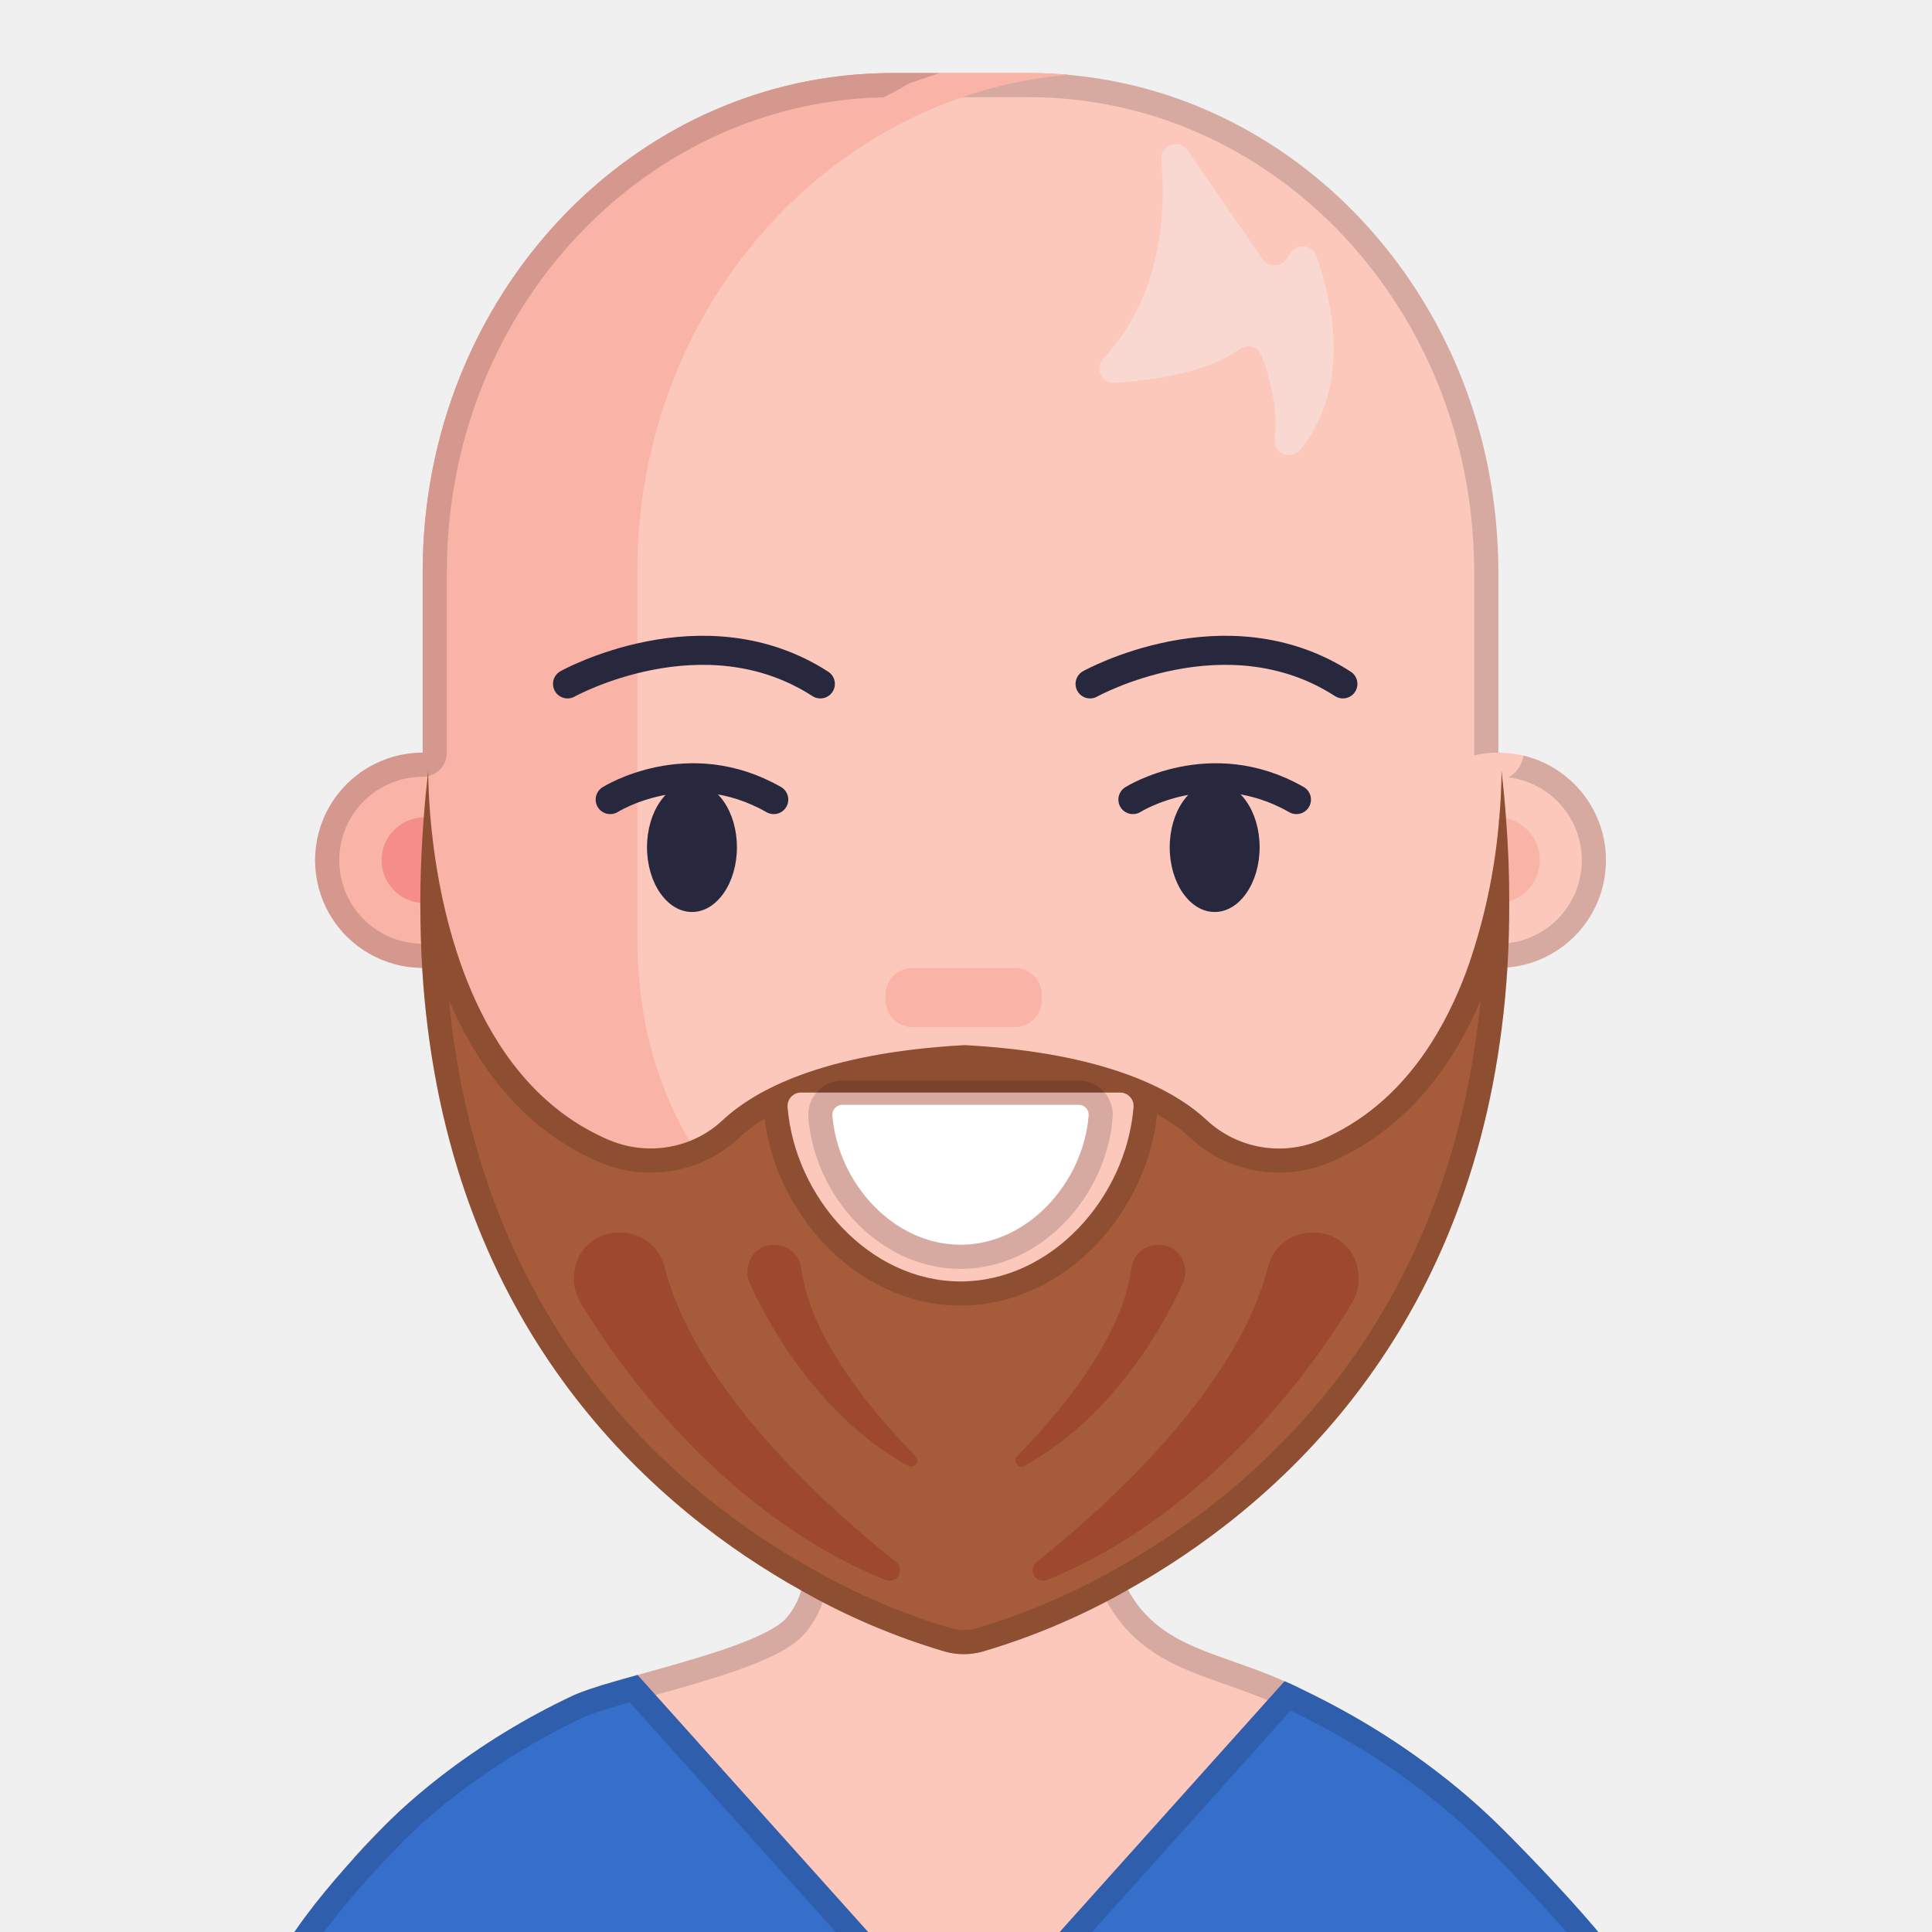
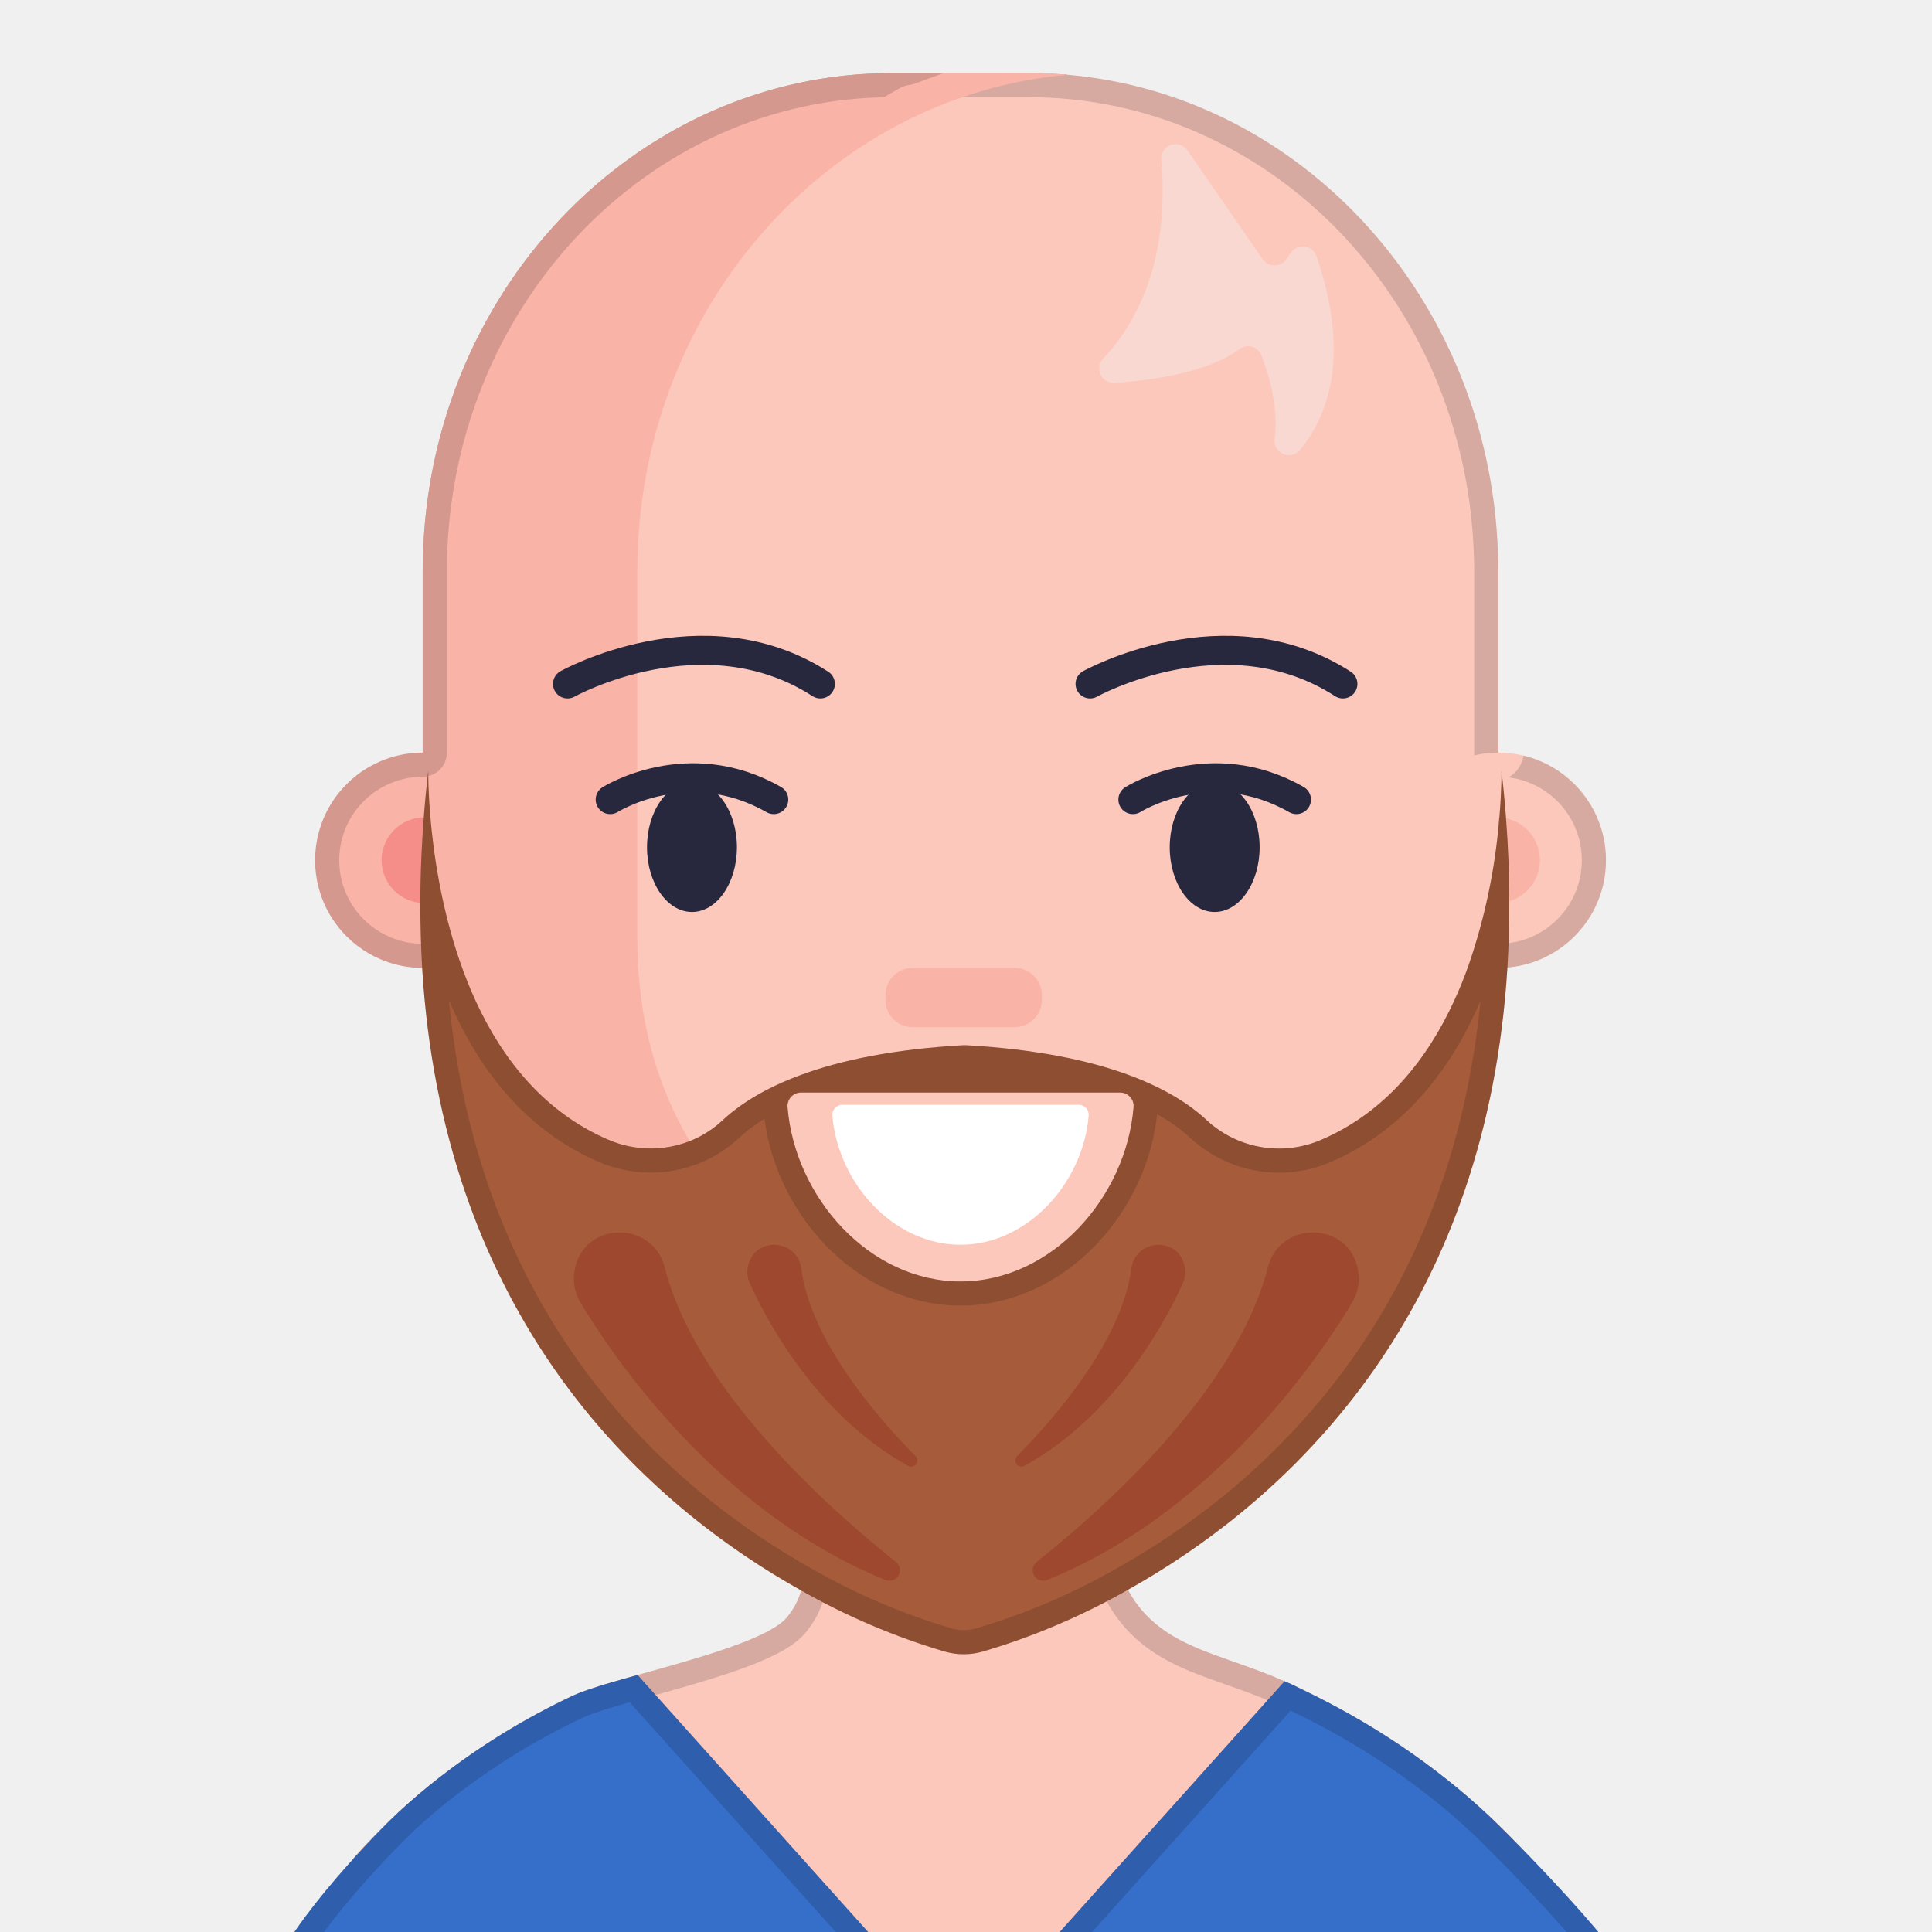
<svg xmlns="http://www.w3.org/2000/svg" id="Layer_1" viewBox="0 0 160 160">
  <style>.abl{fill:none;stroke:#000;stroke-opacity:0.15;stroke-width:4;stroke-linejoin:round}.abc,.abk{fill:none;stroke:#000;stroke-width:5;stroke-linecap:round;stroke-linejoin:round}.abk{stroke:#fff}</style>
  <defs>
    <style>.cls-1{fill:#fab3a7;}.cls-2{fill:#fcc8bc;}.cls-3{fill:none;stroke:#27273d;stroke-linecap:round;stroke-width:2.406px;}.cls-4{fill:#366fca;}.cls-5{fill:#9e4830;}.cls-6{fill:#fff;}.cls-7{fill:#f9d8d2;}.cls-8{fill:#a65c3b;}.cls-9{fill:#f58d89;}.cls-10{fill:#27273d;}</style>
  </defs>
  <g id="Avatars">
    <g id="Artboard">
      <g id="Men">
        <g id="Avatar-Users2_27">
          <g id="Icons">
            <g fill="#fcc8bc">
              <path d="M128.225,155.617c-.688.461-1.413.914-2.128,1.354-28.562,17.546-64.609,17.356-92.984-.492-1.309-.825-2.594-1.684-3.857-2.578,1.188-1.342,2.443-2.624,3.761-3.84,1.089-1.008,2.234-1.979,3.438-2.912,3.394-2.627,7.065-4.875,10.948-6.703.127-.062.268-.124.43-.186l.127-.052c.12-.045.251-.1.385-.144.134-.045.227-.086.344-.124s.302-.103.474-.155l.626-.206.749-.22c.688-.21,1.464-.419,2.265-.646.022-.008.045-.015.069-.021l.973-.268.887-.251c.835-.23,1.688-.478,2.523-.729,3.094-.914,5.985-1.935,7.404-3.022.182-.136.348-.292.495-.464.555-.658.965-1.427,1.203-2.255.372-1.373.529-2.796.464-4.218-.028-1.681-.203-3.4-.258-4.943v-.825c0-.901,0-1.695-.031-2.406h0c-.079-3.324-.285-4.857-.021-5.672.265-.815.966-.908,2.692-1.33.78-.192,1.77-.45,3.018-.87.565-.135,1.14-.228,1.719-.278h0c4.232-.471,14.458-.945,17.631-.093.298.06.579.187.822.371.564.529.88,1.351,1.031,2.368.199,1.354.096,3.056-.107,4.871-.168,1.516-.406,3.094-.602,4.641-.235,1.553-.35,3.122-.344,4.692.004.757.133,1.509.382,2.224.187.487.407.962.657,1.42.483.904,1.109,1.725,1.853,2.43,2.31,2.193,5.459,2.949,9.03,4.297.688.254,1.375.533,2.093.853l.227.1.313.137c.278.134.557.265.832.402.053.022.104.048.155.076,1.313.633,2.583,1.294,3.809,1.983,2.861,1.603,5.587,3.435,8.154,5.476,1.182.938,2.313,1.918,3.386,2.925,1.77,1.648,3.428,3.412,4.964,5.28h0Z" id="ab0" />
            </g>
            <mask id="am0" maskUnits="userSpaceOnUse" x="-40" y="-40" width="240" height="240">
              <use href="#ab0" fill="#fff" />
            </mask>
            <use class="abl" href="#ab0" mask="url(#am0)" />
            <g fill="#fcc8bc">
              <path d="M124.089,47.333v30.295c0,22.602-17.988,29.841-31.099,41.336-7.659,6.837-19.229,6.837-26.888,0-13.111-11.495-31.099-18.745-31.099-41.336v-30.295c0-1.031.034-2.062.107-3.052,1.43-20.811,17.407-37.345,37.183-38.194.533-.028,1.076-.038,1.616-.038h11.275c21.003,0,38.115,17.662,38.871,39.748.024.512.034,1.021.034,1.537Z" id="ab1" />
            </g>
            <mask id="am1" maskUnits="userSpaceOnUse" x="-40" y="-40" width="240" height="240">
              <use href="#ab1" fill="#fff" />
            </mask>
            <use class="abl" href="#ab1" mask="url(#am1)" />
            <g fill="#fab3a7">
              <path d="M52.779,77.631v-30.298c0-21.636,15.685-39.39,35.654-41.137-1.072-.103-2.155-.148-3.252-.148h-11.275c-21.484,0-38.899,18.487-38.899,41.284v14.998c-3.184,0-6.127,1.699-7.719,4.457s-1.592,6.156,0,8.913,4.535,4.457,7.719,4.457h.086c1.292,20.625,18.398,27.758,31.01,38.806,6.387,5.603,15.098,6.624,22.344,3.049-1.646-.81-3.178-1.836-4.555-3.049-13.128-11.492-31.113-18.745-31.113-41.333Z" id="ab2" />
            </g>
            <mask id="am2" maskUnits="userSpaceOnUse" x="-40" y="-40" width="240" height="240">
              <use href="#ab2" fill="#fff" />
              <polyline class="abc" points="85.7,6.5 83.0,6.8" />
-               <polyline class="abc" points="82.8,7.0 76.3,9.2" />
-               <polyline class="abc" points="76.2,9.3 70.7,12.2 64.0,18.2" />
+               <polyline class="abc" points="82.8,7.0 76.0,9.5" />
+               <polyline class="abc" points="75.7,9.5 71.0,12.2" />
+               <polyline class="abc" points="70.7,12.2 64.0,18.2" />
              <polyline class="abc" points="63.8,18.3 60.2,22.7" />
-               <polyline class="abc" points="60.2,23.0 56.2,29.7 53.8,36.3 52.8,41.7 52.5,53.0" />
+               <polyline class="abc" points="60.2,23.0 55.5,31.7" />
+               <polyline class="abc" points="55.3,31.8 52.8,41.7 52.5,53.0" />
              <polyline class="abc" points="52.5,55.7 52.5,63.7" />
              <polyline class="abc" points="52.5,66.7 52.8,82.7 54.8,90.3 56.8,94.0" />
            </mask>
            <use class="abl" href="#ab2" mask="url(#am2)" />
            <g fill="#fcc8bc">
              <circle cx="124.086" cy="71.244" r="8.913" id="ab3" />
            </g>
            <mask id="am3" maskUnits="userSpaceOnUse" x="-40" y="-40" width="240" height="240">
              <use href="#ab3" fill="#fff" />
              <polyline class="abc" points="121.3,79.5 119.3,78.8 116.2,75.7 115.2,73.3 115.2,69.0 116.5,66.0 119.0,63.5 123.7,62.2" />
            </mask>
            <use class="abl" href="#ab3" mask="url(#am3)" />
            <path id="Path-4" class="cls-3" d="M47,56.638s11.234-6.26,20.938,0" />
            <path id="Path-5" class="cls-3" d="M90.275,56.638s11.237-6.26,20.938,0" />
            <rect id="Rectangle" class="cls-1" x="73.331" y="80.157" width="12.949" height="4.909" rx="2.251" ry="2.251" />
            <path id="Path-6" class="cls-9" d="M35.261,67.696c-1.293-.04-2.506.627-3.164,1.74s-.658,2.497,0,3.611c.658,1.114,1.871,1.781,3.164,1.74v-7.092Z" />
            <path id="Path-7" class="cls-1" d="M124.089,74.781c1.915-.06,3.437-1.63,3.437-3.546s-1.522-3.486-3.437-3.546v7.092Z" />
            <ellipse id="Oval-2" class="cls-10" cx="57.306" cy="70.168" rx="3.723" ry="5.359" />
            <ellipse id="Oval-3" class="cls-10" cx="100.594" cy="70.168" rx="3.723" ry="5.359" />
            <path id="Path-8" class="cls-3" d="M50.534,66.218s6.432-4.063,13.544,0" />
            <path id="Path-9" class="cls-3" d="M93.822,66.218s6.435-4.063,13.544,0" />
            <g fill="#a65c3b">
              <path d="M124.722,67.755c-.096-1.292-.221-2.608-.375-3.946,0,0,.028,1.516-.175,3.888-.025.28-.053.572-.083.877-.367,3.831-1.182,7.606-2.427,11.247-.361,1.031-.77,2.062-1.234,3.059-2.2,4.782-5.638,9.202-11,11.509-3.205,1.39-6.928.755-9.491-1.619-2.64-2.472-8.25-5.555-19.938-6.212h-.213c-11.688.657-17.294,3.74-19.938,6.212-.798.749-1.732,1.339-2.75,1.739-2.167.842-4.578.799-6.713-.12-5.335-2.293-8.766-6.682-10.966-11.437-4.125-8.938-3.953-19.143-3.953-19.143-.151,1.32-.275,2.617-.371,3.891-.038.498-.072.99-.103,1.482-.119,1.911-.18,3.771-.182,5.579,0,1.849.05,3.648.151,5.397.103,1.719.261,3.389.464,5.008,3.297,26.214,19.068,39.933,30.937,46.554,3.764,2.143,7.763,3.843,11.918,5.067,1.003.278,2.063.278,3.066,0,4.205-1.236,8.251-2.956,12.059-5.125,11.908-6.658,27.692-20.402,30.972-46.599.204-1.604.358-3.251.461-4.94.105-1.767.156-3.584.152-5.452.004-2.218-.085-4.524-.268-6.916ZM66.329,90.48h26.434c.312-.001.611.129.822.358.212.229.318.537.291.848-.608,7.501-6.792,14.438-14.327,14.438h0c-7.535,0-13.719-6.944-14.327-14.438-.026-.31.079-.617.289-.846.21-.229.507-.36.818-.361h0Z" id="ab13" />
            </g>
            <mask id="am13" maskUnits="userSpaceOnUse" x="-40" y="-40" width="240" height="240">
              <use href="#ab13" fill="#fff" />
            </mask>
            <use class="abl" href="#ab13" mask="url(#am13)" />
-             <g fill="#fff">
-               <path d="M69.76,91.494c-.231-.001-.452.095-.609.265-.157.17-.235.398-.216.628.45,5.555,5.029,10.697,10.612,10.697h0c5.582,0,10.161-5.156,10.612-10.697.019-.23-.059-.458-.216-.628-.157-.17-.378-.266-.609-.265h-19.573Z" id="ab14" />
-             </g>
-             <mask id="ao14" maskUnits="userSpaceOnUse" x="-40" y="-40" width="240" height="240">
-               <polyline class="abk" points="81.3,102.8 77.3,102.8 73.3,100.8 69.5,95.7 68.8,91.7 89.7,91.5 89.5,95.0 87.5,98.7 85.3,100.8 81.3,102.8" />
-               <use href="#ab14" fill="#000" />
-             </mask>
-             <use class="abl" href="#ab14" mask="url(#ao14)" />
+             <path id="Path-10" class="cls-6" d="M69.76,91.494c-.231-.001-.452.095-.609.265-.157.17-.235.398-.216.628.45,5.555,5.029,10.697,10.612,10.697h0c5.582,0,10.161-5.156,10.612-10.697.019-.23-.059-.458-.216-.628-.157-.17-.378-.266-.609-.265h-19.573Z" />
            <g fill="#366fca">
              <path d="M136.097,166.972c-28.562,17.546-84.609,17.356-112.984-.492-1.309-.825.406-1.684-.857-2.578,1.744-4.902,9.443-12.624,10.761-13.84,1.089-1.008,2.234-1.979,3.438-2.912,3.394-2.627,7.065-4.875,10.948-6.703.127-.062.268-.124.43-.186l.127-.052c.12-.045.251-.1.385-.144.134-.045.227-.086.344-.124s.302-.103.474-.155l.626-.206.749-.22c.688-.21,1.464-.419,2.265-.646l23.585,26.297c.876.976,2.126,1.533,3.438,1.533s2.561-.557,3.438-1.533l23.121-25.781.227.1.313.138c.278.134.557.265.832.402.053.022.105.048.155.076,1.313.632,2.583,1.294,3.809,1.983,2.862,1.605,5.59,3.439,8.157,5.483,1.182.938,2.313,1.918,3.386,2.925,1.77,1.648,11.739,11.663,12.964,15.28-.688.461.587.914-.128,1.354Z" id="ab15" />
            </g>
            <mask id="am15" maskUnits="userSpaceOnUse" x="-40" y="-40" width="240" height="240">
              <use href="#ab15" fill="#fff" />
            </mask>
            <use class="abl" href="#ab15" mask="url(#am15)" />
            <path id="Path-12" class="cls-7" d="M96.177,13.226c.406,4.654-.062,11.399-4.812,16.476-.337.356-.423.882-.214,1.326.208.444.667.716,1.156.684,3.149-.223,7.769-.877,10.312-2.784.296-.233.684-.312,1.047-.215s.659.361.799.71c.643,1.667,1.437,4.372,1.093,6.951-.059.528.238,1.031.729,1.234.491.203,1.057.057,1.388-.358,2.279-2.784,4.194-7.752,1.351-16.039-.145-.418-.51-.721-.948-.788-.438-.066-.876.115-1.139.471l-.433.605c-.23.309-.594.488-.979.482s-.743-.197-.963-.513l-6.225-9.02c-.307-.442-.873-.623-1.379-.441-.506.182-.828.681-.783,1.218Z" />
            <path id="Path-13" class="cls-5" d="M48.055,107.846c2.32,3.895,11.082,17.256,25.283,23.004.403.161.863.002,1.08-.373.217-.375.126-.853-.214-1.122-5.998-4.778-16.603-14.396-19.157-24.406-.99-3.895-6.648-3.826-7.435.113,0,.062-.024.124-.034.186-.155.896.014,1.817.478,2.599Z" />
            <path id="Path-14" class="cls-5" d="M62.084,106.248c1.079,2.427,5.256,10.818,13.128,15.149.223.123.503.062.656-.142s.133-.489-.048-.669c-3.163-3.197-8.673-9.536-9.463-15.544-.309-2.338-3.609-2.688-4.342-.45l-.031.107c-.155.512-.12,1.063.1,1.55Z" />
            <path id="Path-15" class="cls-5" d="M111.993,107.846c-2.317,3.895-11.083,17.256-25.283,23.004-.402.157-.858-.003-1.074-.377-.216-.374-.126-.849.211-1.118,5.998-4.778,16.6-14.396,19.154-24.406.993-3.895,6.652-3.826,7.439.113,0,.062.024.124.034.186.156.896-.015,1.818-.481,2.599Z" />
            <path id="Path-16" class="cls-5" d="M97.968,106.248c-1.079,2.427-5.259,10.818-13.131,15.149-.223.118-.499.055-.649-.147-.151-.202-.132-.484.044-.664,3.162-3.197,8.669-9.536,9.463-15.544.309-2.338,3.609-2.688,4.338-.45.014.035.025.07.034.107.154.512.118,1.062-.1,1.55Z" />
          </g>
        </g>
      </g>
    </g>
  </g>
</svg>
